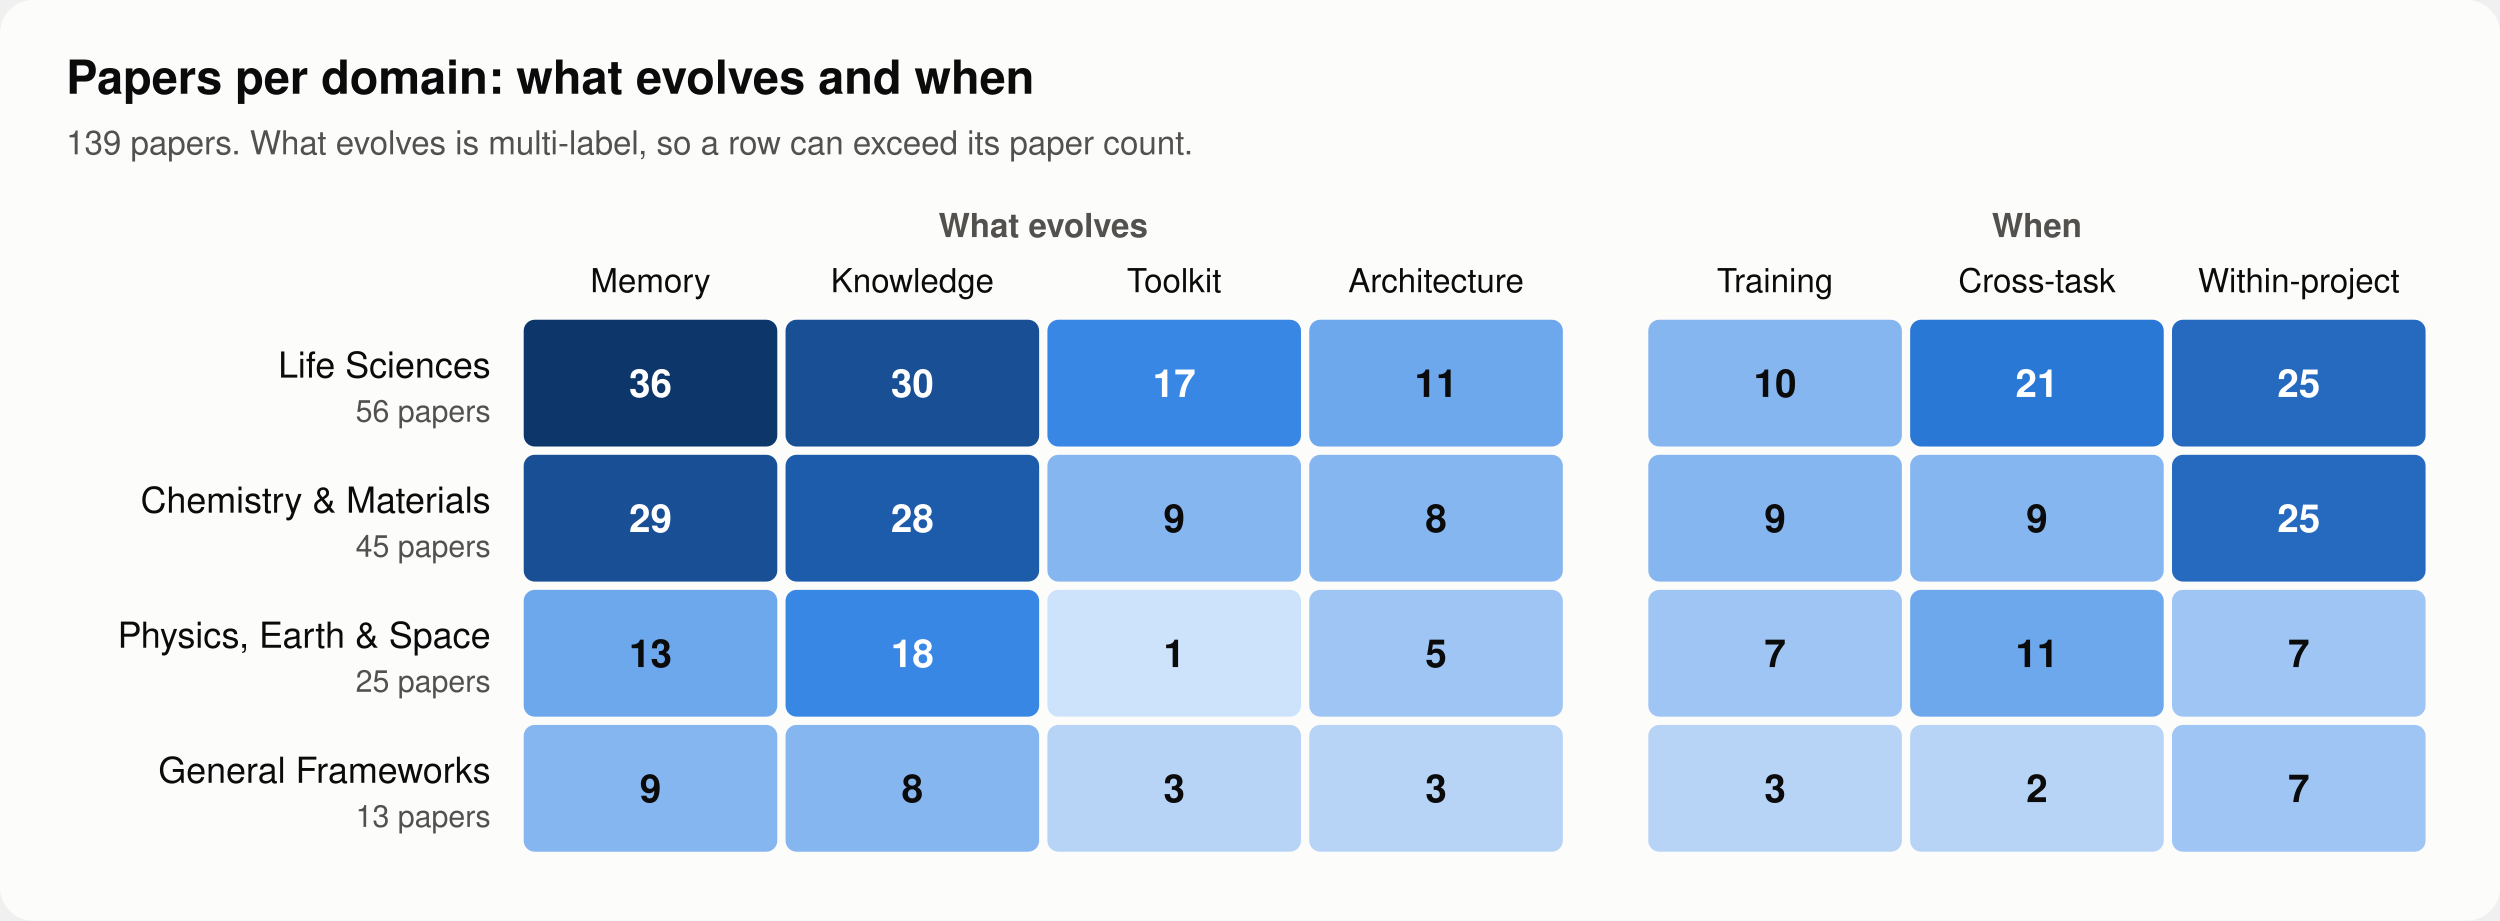
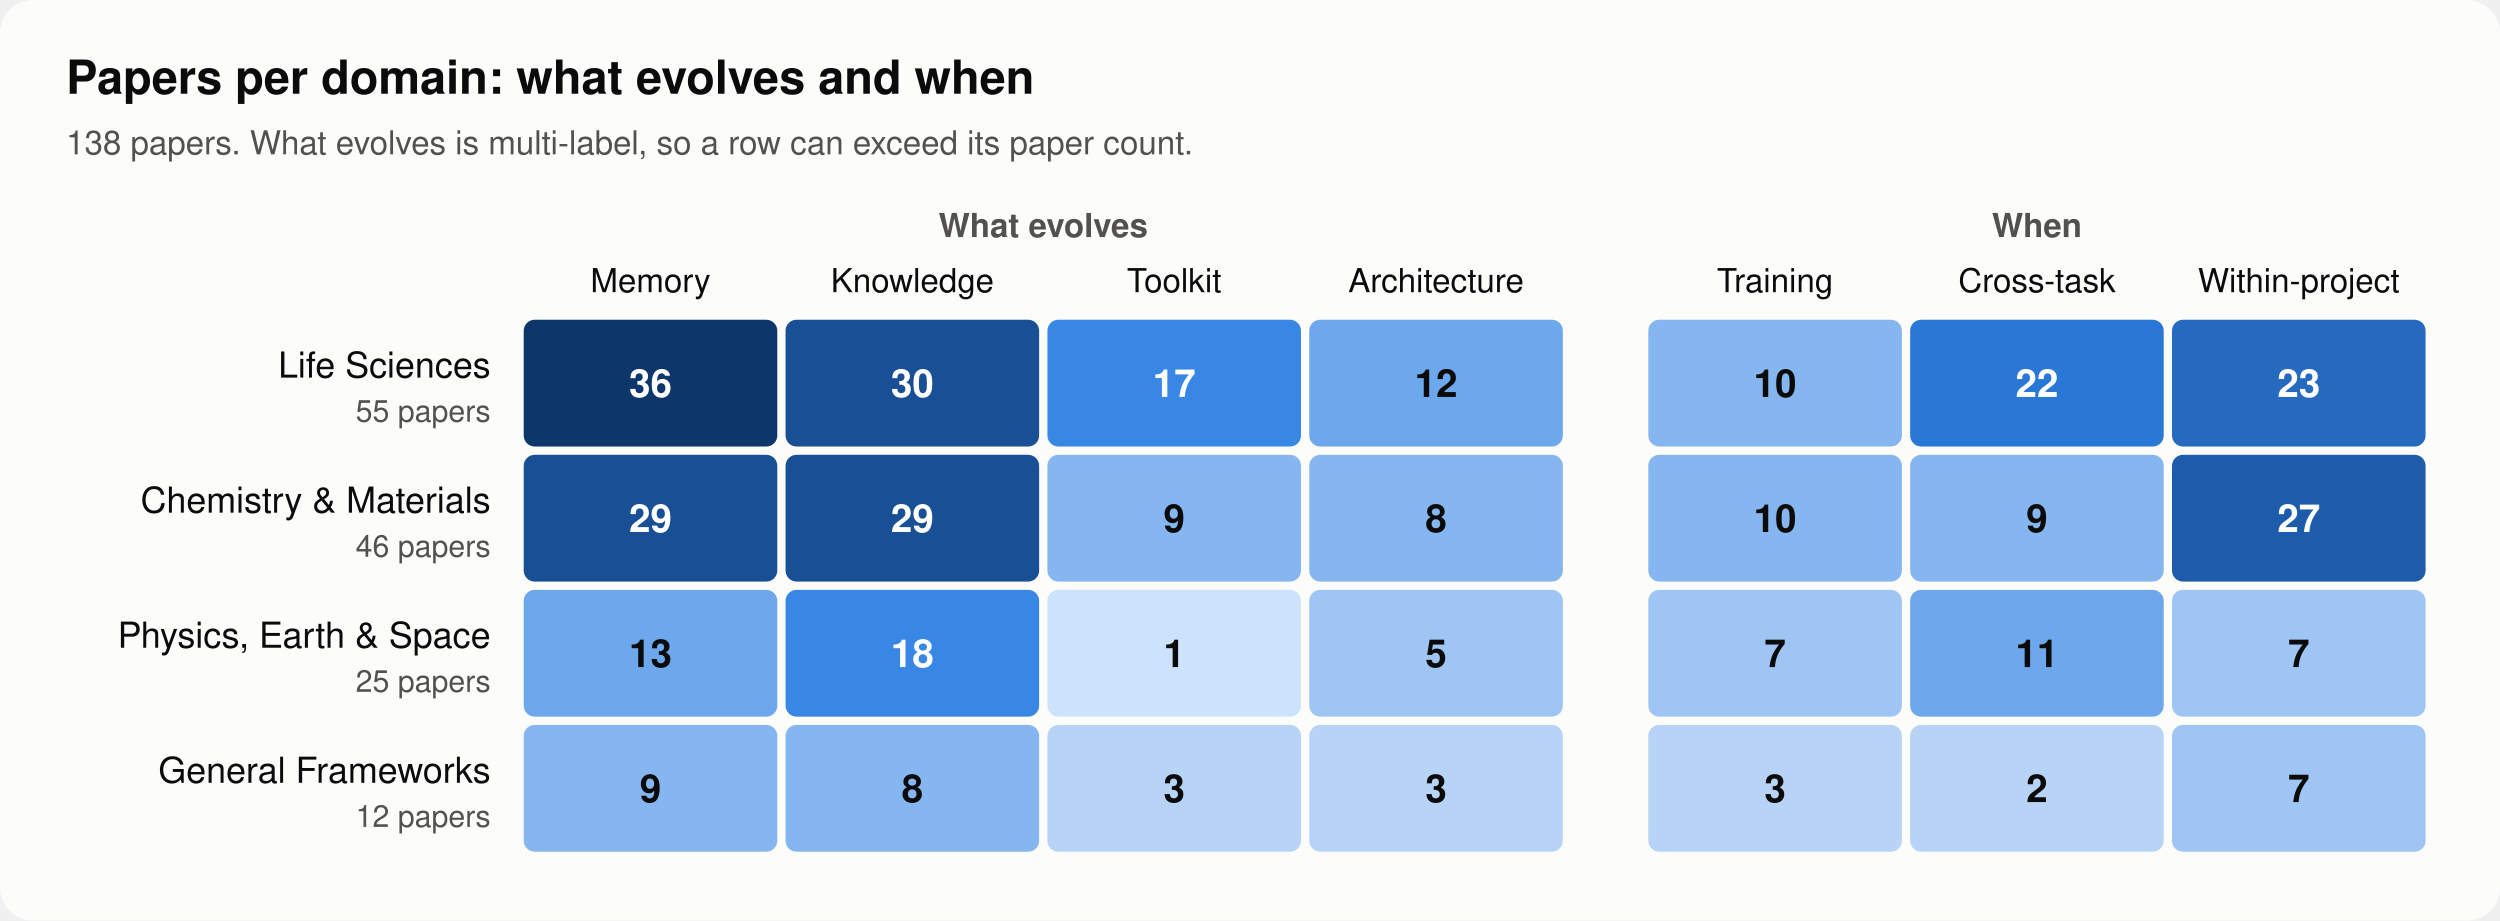
<svg xmlns="http://www.w3.org/2000/svg" width="907" height="334" viewBox="0 0 907 334" font-family="-apple-system,BlinkMacSystemFont,Segoe UI,Helvetica,Arial,sans-serif">
  <rect width="100%" height="100%" rx="12" fill="#fcfcfb" />
  <text x="24" y="34" font-size="17" font-weight="600" fill="#0b0b0b">Papers per domain: what evolves and when</text>
-   <text x="24" y="56" font-size="12" fill="#52514e">139 papers. What evolves is multi-label, so a row can exceed its paper count.</text>
+   <text x="24" y="56" font-size="12" fill="#52514e">138 papers. What evolves is multi-label, so a row can exceed its paper count.</text>
  <text x="378.5" y="86" font-size="12" font-weight="600" text-anchor="middle" fill="#52514e">What evolves</text>
  <text x="739.0" y="86" font-size="12" font-weight="600" text-anchor="middle" fill="#52514e">When</text>
  <text x="236.0" y="106" font-size="12" text-anchor="middle" fill="#0b0b0b">Memory</text>
  <text x="331.0" y="106" font-size="12" text-anchor="middle" fill="#0b0b0b">Knowledge</text>
  <text x="426.0" y="106" font-size="12" text-anchor="middle" fill="#0b0b0b">Toolkit</text>
  <text x="521.0" y="106" font-size="12" text-anchor="middle" fill="#0b0b0b">Architecture</text>
  <text x="644.0" y="106" font-size="12" text-anchor="middle" fill="#0b0b0b">Training</text>
  <text x="739.0" y="106" font-size="12" text-anchor="middle" fill="#0b0b0b">Cross-task</text>
  <text x="834.0" y="106" font-size="12" text-anchor="middle" fill="#0b0b0b">Within-project</text>
  <text x="178" y="137.0" font-size="13" text-anchor="end" fill="#0b0b0b">Life Sciences</text>
-   <text x="178" y="153.0" font-size="11" text-anchor="end" fill="#52514e">56 papers</text>
+   <text x="178" y="153.0" font-size="11" text-anchor="end" fill="#52514e">55 papers</text>
  <rect x="190" y="116" width="92" height="46" rx="4" fill="#0d366b" />
  <text x="236.0" y="144.0" font-size="14" font-weight="600" text-anchor="middle" fill="#ffffff">36</text>
  <rect x="285" y="116" width="92" height="46" rx="4" fill="#184f95" />
  <text x="331.0" y="144.0" font-size="14" font-weight="600" text-anchor="middle" fill="#ffffff">30</text>
  <rect x="380" y="116" width="92" height="46" rx="4" fill="#3987e5" />
  <text x="426.0" y="144.0" font-size="14" font-weight="600" text-anchor="middle" fill="#ffffff">17</text>
  <rect x="475" y="116" width="92" height="46" rx="4" fill="#6da7ec" />
-   <text x="521.0" y="144.0" font-size="14" font-weight="600" text-anchor="middle" fill="#0b0b0b">11</text>
+   <text x="521.0" y="144.0" font-size="14" font-weight="600" text-anchor="middle" fill="#0b0b0b">12</text>
  <rect x="598" y="116" width="92" height="46" rx="4" fill="#86b6ef" />
  <text x="644.0" y="144.0" font-size="14" font-weight="600" text-anchor="middle" fill="#0b0b0b">10</text>
  <rect x="693" y="116" width="92" height="46" rx="4" fill="#2a78d6" />
-   <text x="739.0" y="144.0" font-size="14" font-weight="600" text-anchor="middle" fill="#ffffff">21</text>
+   <text x="739.0" y="144.0" font-size="14" font-weight="600" text-anchor="middle" fill="#ffffff">22</text>
  <rect x="788" y="116" width="92" height="46" rx="4" fill="#256abf" />
-   <text x="834.0" y="144.0" font-size="14" font-weight="600" text-anchor="middle" fill="#ffffff">25</text>
+   <text x="834.0" y="144.0" font-size="14" font-weight="600" text-anchor="middle" fill="#ffffff">23</text>
  <text x="178" y="186.0" font-size="13" text-anchor="end" fill="#0b0b0b">Chemistry &amp; Materials</text>
-   <text x="178" y="202.0" font-size="11" text-anchor="end" fill="#52514e">45 papers</text>
+   <text x="178" y="202.0" font-size="11" text-anchor="end" fill="#52514e">46 papers</text>
  <rect x="190" y="165" width="92" height="46" rx="4" fill="#184f95" />
  <text x="236.0" y="193.0" font-size="14" font-weight="600" text-anchor="middle" fill="#ffffff">29</text>
-   <rect x="285" y="165" width="92" height="46" rx="4" fill="#1c5cab" />
-   <text x="331.0" y="193.0" font-size="14" font-weight="600" text-anchor="middle" fill="#ffffff">28</text>
+   <rect x="285" y="165" width="92" height="46" rx="4" fill="#184f95" />
+   <text x="331.0" y="193.0" font-size="14" font-weight="600" text-anchor="middle" fill="#ffffff">29</text>
  <rect x="380" y="165" width="92" height="46" rx="4" fill="#86b6ef" />
  <text x="426.0" y="193.0" font-size="14" font-weight="600" text-anchor="middle" fill="#0b0b0b">9</text>
  <rect x="475" y="165" width="92" height="46" rx="4" fill="#86b6ef" />
  <text x="521.0" y="193.0" font-size="14" font-weight="600" text-anchor="middle" fill="#0b0b0b">8</text>
  <rect x="598" y="165" width="92" height="46" rx="4" fill="#86b6ef" />
-   <text x="644.0" y="193.0" font-size="14" font-weight="600" text-anchor="middle" fill="#0b0b0b">9</text>
+   <text x="644.0" y="193.0" font-size="14" font-weight="600" text-anchor="middle" fill="#0b0b0b">10</text>
  <rect x="693" y="165" width="92" height="46" rx="4" fill="#86b6ef" />
  <text x="739.0" y="193.0" font-size="14" font-weight="600" text-anchor="middle" fill="#0b0b0b">9</text>
-   <rect x="788" y="165" width="92" height="46" rx="4" fill="#256abf" />
-   <text x="834.0" y="193.0" font-size="14" font-weight="600" text-anchor="middle" fill="#ffffff">25</text>
+   <rect x="788" y="165" width="92" height="46" rx="4" fill="#1c5cab" />
+   <text x="834.0" y="193.0" font-size="14" font-weight="600" text-anchor="middle" fill="#ffffff">27</text>
  <text x="178" y="235.0" font-size="13" text-anchor="end" fill="#0b0b0b">Physics, Earth &amp; Space</text>
  <text x="178" y="251.0" font-size="11" text-anchor="end" fill="#52514e">25 papers</text>
  <rect x="190" y="214" width="92" height="46" rx="4" fill="#6da7ec" />
  <text x="236.0" y="242.0" font-size="14" font-weight="600" text-anchor="middle" fill="#0b0b0b">13</text>
  <rect x="285" y="214" width="92" height="46" rx="4" fill="#3987e5" />
  <text x="331.0" y="242.0" font-size="14" font-weight="600" text-anchor="middle" fill="#ffffff">18</text>
  <rect x="380" y="214" width="92" height="46" rx="4" fill="#cde2fb" />
  <text x="426.0" y="242.0" font-size="14" font-weight="600" text-anchor="middle" fill="#0b0b0b">1</text>
  <rect x="475" y="214" width="92" height="46" rx="4" fill="#9ec5f4" />
  <text x="521.0" y="242.0" font-size="14" font-weight="600" text-anchor="middle" fill="#0b0b0b">5</text>
  <rect x="598" y="214" width="92" height="46" rx="4" fill="#9ec5f4" />
  <text x="644.0" y="242.0" font-size="14" font-weight="600" text-anchor="middle" fill="#0b0b0b">7</text>
  <rect x="693" y="214" width="92" height="46" rx="4" fill="#6da7ec" />
  <text x="739.0" y="242.0" font-size="14" font-weight="600" text-anchor="middle" fill="#0b0b0b">11</text>
  <rect x="788" y="214" width="92" height="46" rx="4" fill="#9ec5f4" />
  <text x="834.0" y="242.0" font-size="14" font-weight="600" text-anchor="middle" fill="#0b0b0b">7</text>
  <text x="178" y="284.0" font-size="13" text-anchor="end" fill="#0b0b0b">General Frameworks</text>
-   <text x="178" y="300.0" font-size="11" text-anchor="end" fill="#52514e">13 papers</text>
+   <text x="178" y="300.0" font-size="11" text-anchor="end" fill="#52514e">12 papers</text>
  <rect x="190" y="263" width="92" height="46" rx="4" fill="#86b6ef" />
  <text x="236.0" y="291.0" font-size="14" font-weight="600" text-anchor="middle" fill="#0b0b0b">9</text>
  <rect x="285" y="263" width="92" height="46" rx="4" fill="#86b6ef" />
  <text x="331.0" y="291.0" font-size="14" font-weight="600" text-anchor="middle" fill="#0b0b0b">8</text>
  <rect x="380" y="263" width="92" height="46" rx="4" fill="#b7d3f6" />
  <text x="426.0" y="291.0" font-size="14" font-weight="600" text-anchor="middle" fill="#0b0b0b">3</text>
  <rect x="475" y="263" width="92" height="46" rx="4" fill="#b7d3f6" />
  <text x="521.0" y="291.0" font-size="14" font-weight="600" text-anchor="middle" fill="#0b0b0b">3</text>
  <rect x="598" y="263" width="92" height="46" rx="4" fill="#b7d3f6" />
  <text x="644.0" y="291.0" font-size="14" font-weight="600" text-anchor="middle" fill="#0b0b0b">3</text>
  <rect x="693" y="263" width="92" height="46" rx="4" fill="#b7d3f6" />
  <text x="739.0" y="291.0" font-size="14" font-weight="600" text-anchor="middle" fill="#0b0b0b">2</text>
  <rect x="788" y="263" width="92" height="46" rx="4" fill="#9ec5f4" />
  <text x="834.0" y="291.0" font-size="14" font-weight="600" text-anchor="middle" fill="#0b0b0b">7</text>
</svg>
